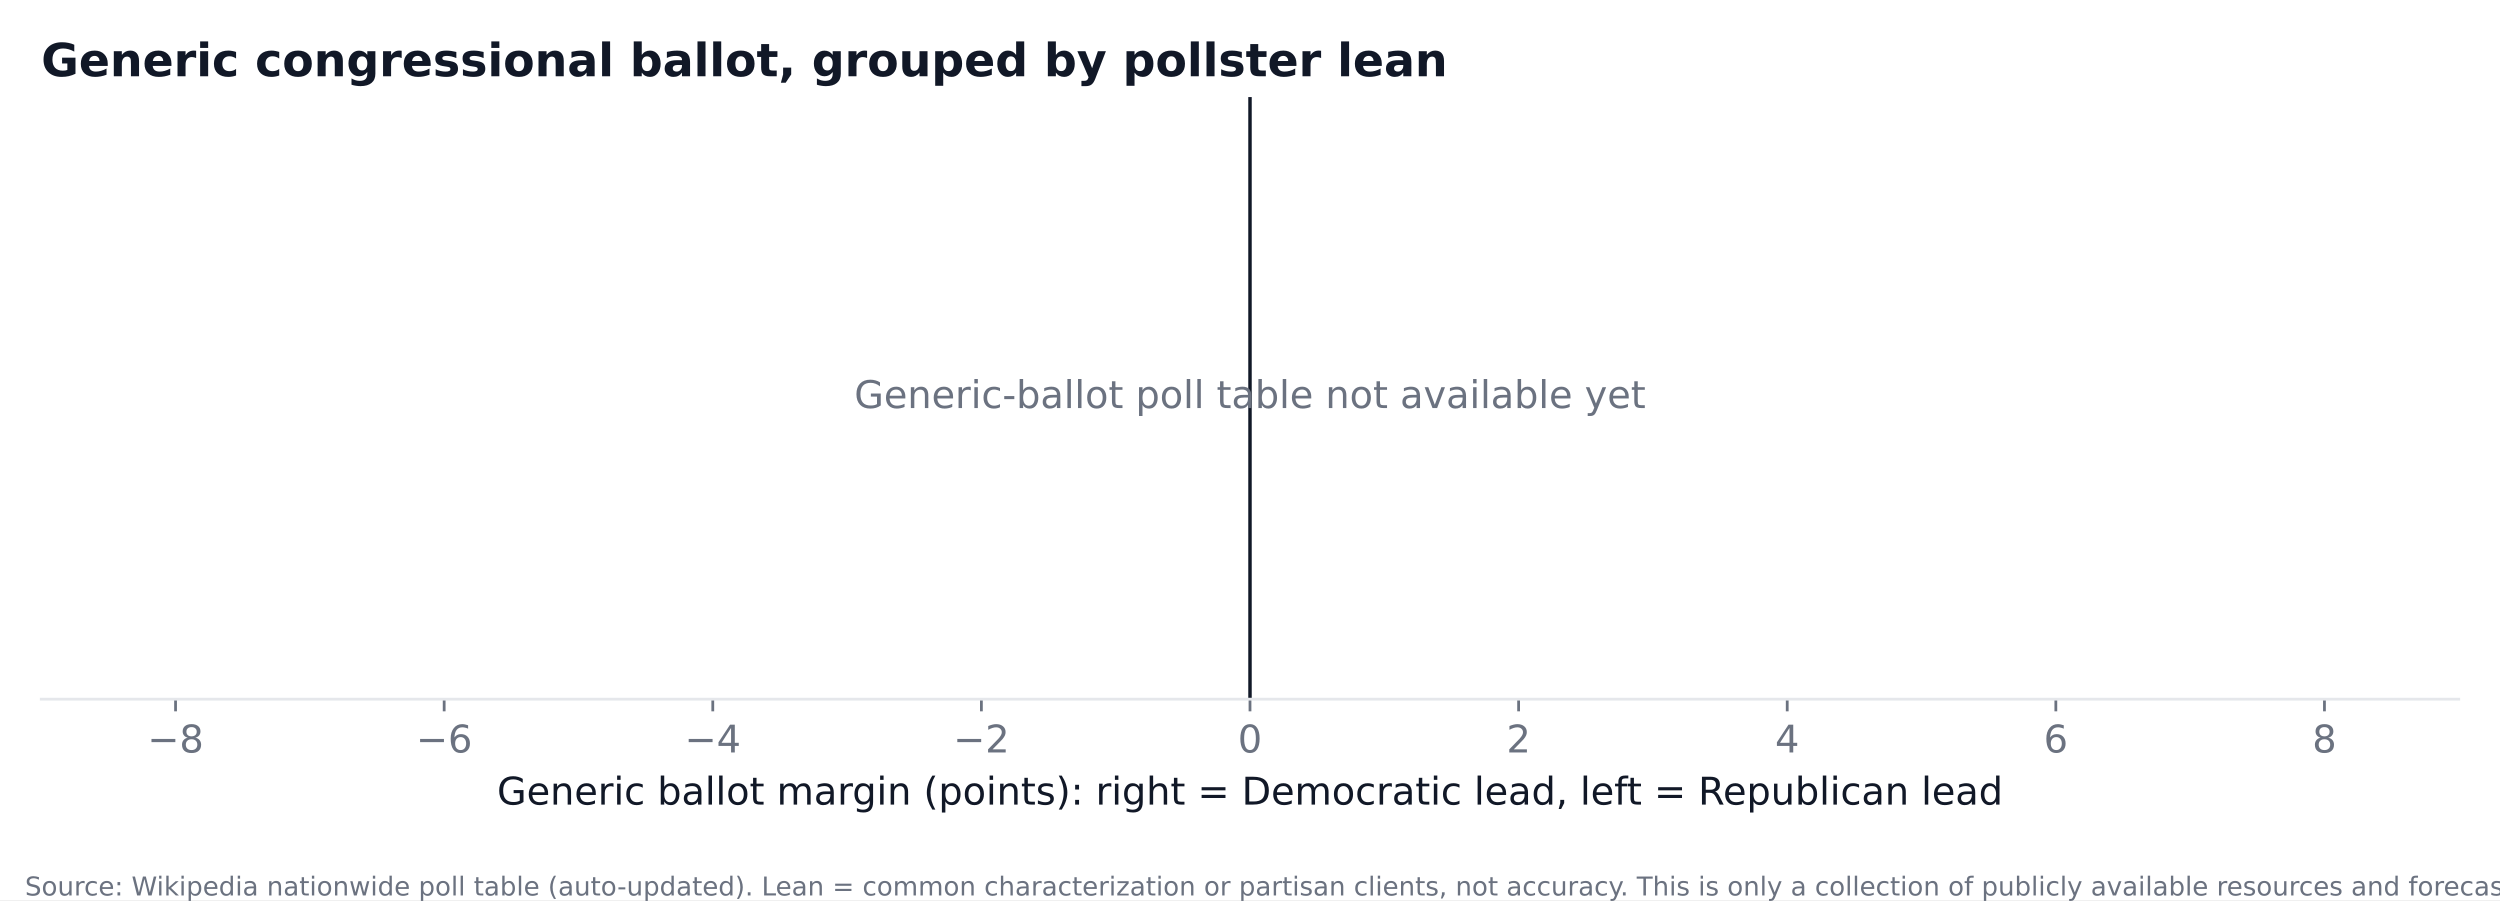
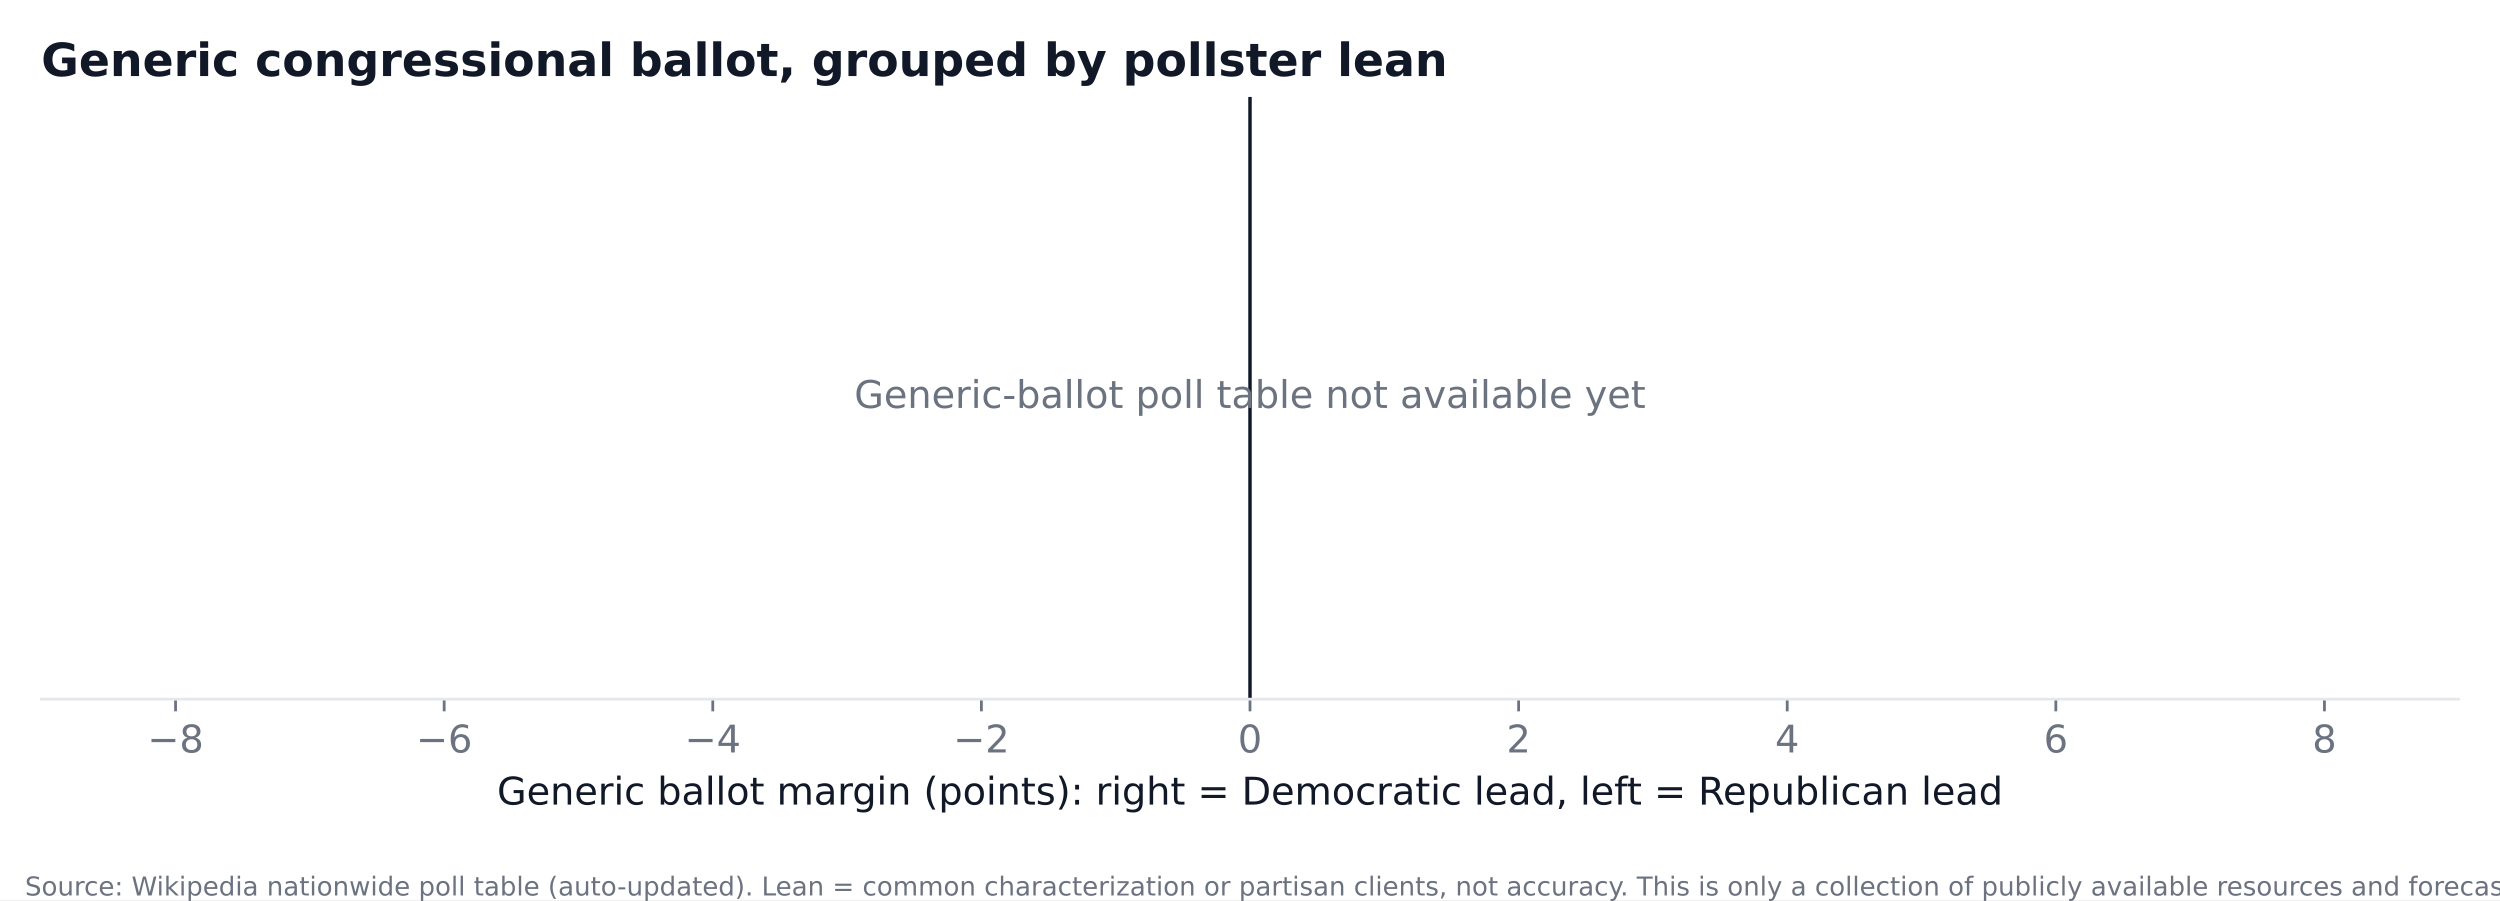
<svg xmlns="http://www.w3.org/2000/svg" xmlns:xlink="http://www.w3.org/1999/xlink" width="720pt" height="259.2pt" viewBox="0 0 720 259.2" version="1.1">
  <defs>
    <style type="text/css">*{stroke-linejoin: round; stroke-linecap: butt}</style>
  </defs>
  <g id="figure_1">
    <g id="patch_1">
      <path d="M 0 259.2  L 720 259.2  L 720 0  L 0 0  z " style="fill: #ffffff" />
    </g>
    <g id="axes_1">
      <g id="patch_2">
-         <path d="M 11.88 201.36  L 708.12 201.36  L 708.12 27.96  L 11.88 27.96  z " style="fill: #ffffff" />
+         <path d="M 11.88 201.359  L 708.12 201.359  L 708.12 27.909  L 11.88 27.909  z " style="fill: #ffffff" />
      </g>
      <g id="matplotlib.axis_1">
        <g id="xtick_1">
          <g id="line2d_1">
            <defs>
-               <path id="m5bef42261f" d="M 0 0  L 0 3.5  " style="stroke: #6b7280; stroke-width: 0.8" />
+               <path id="mbf6e71ff6b" d="M 0 0  L 0 3.5  " style="stroke: #6b7280; stroke-width: 0.8" />
            </defs>
            <g>
-               <use xlink:href="#m5bef42261f" x="50.56" y="201.36" style="fill: #6b7280; stroke: #6b7280; stroke-width: 0.8" />
+               <use xlink:href="#mbf6e71ff6b" x="50.56" y="201.359" style="fill: #6b7280; stroke: #6b7280; stroke-width: 0.8" />
            </g>
          </g>
          <g id="text_1">
-             <text style="font-size: 11px; font-family: 'DejaVu Sans'; text-anchor: middle; fill: #6b7280" x="50.56" y="216.717" transform="rotate(-0 50.56 216.7174)">−8</text>
+             <text style="font-size: 11px; font-family: 'DejaVu Sans'; text-anchor: middle; fill: #6b7280" x="50.56" y="216.716" transform="rotate(-0 50.56 216.7161)">−8</text>
          </g>
        </g>
        <g id="xtick_2">
          <g id="line2d_2">
            <g>
-               <use xlink:href="#m5bef42261f" x="127.92" y="201.36" style="fill: #6b7280; stroke: #6b7280; stroke-width: 0.8" />
+               <use xlink:href="#mbf6e71ff6b" x="127.92" y="201.359" style="fill: #6b7280; stroke: #6b7280; stroke-width: 0.8" />
            </g>
          </g>
          <g id="text_2">
-             <text style="font-size: 11px; font-family: 'DejaVu Sans'; text-anchor: middle; fill: #6b7280" x="127.92" y="216.717" transform="rotate(-0 127.92 216.7174)">−6</text>
+             <text style="font-size: 11px; font-family: 'DejaVu Sans'; text-anchor: middle; fill: #6b7280" x="127.92" y="216.716" transform="rotate(-0 127.92 216.7161)">−6</text>
          </g>
        </g>
        <g id="xtick_3">
          <g id="line2d_3">
            <g>
-               <use xlink:href="#m5bef42261f" x="205.28" y="201.36" style="fill: #6b7280; stroke: #6b7280; stroke-width: 0.8" />
+               <use xlink:href="#mbf6e71ff6b" x="205.28" y="201.359" style="fill: #6b7280; stroke: #6b7280; stroke-width: 0.8" />
            </g>
          </g>
          <g id="text_3">
-             <text style="font-size: 11px; font-family: 'DejaVu Sans'; text-anchor: middle; fill: #6b7280" x="205.28" y="216.717" transform="rotate(-0 205.28 216.7174)">−4</text>
+             <text style="font-size: 11px; font-family: 'DejaVu Sans'; text-anchor: middle; fill: #6b7280" x="205.28" y="216.716" transform="rotate(-0 205.28 216.7161)">−4</text>
          </g>
        </g>
        <g id="xtick_4">
          <g id="line2d_4">
            <g>
-               <use xlink:href="#m5bef42261f" x="282.64" y="201.36" style="fill: #6b7280; stroke: #6b7280; stroke-width: 0.8" />
+               <use xlink:href="#mbf6e71ff6b" x="282.64" y="201.359" style="fill: #6b7280; stroke: #6b7280; stroke-width: 0.8" />
            </g>
          </g>
          <g id="text_4">
-             <text style="font-size: 11px; font-family: 'DejaVu Sans'; text-anchor: middle; fill: #6b7280" x="282.64" y="216.717" transform="rotate(-0 282.64 216.7174)">−2</text>
+             <text style="font-size: 11px; font-family: 'DejaVu Sans'; text-anchor: middle; fill: #6b7280" x="282.64" y="216.716" transform="rotate(-0 282.64 216.7161)">−2</text>
          </g>
        </g>
        <g id="xtick_5">
          <g id="line2d_5">
            <g>
-               <use xlink:href="#m5bef42261f" x="360" y="201.36" style="fill: #6b7280; stroke: #6b7280; stroke-width: 0.8" />
+               <use xlink:href="#mbf6e71ff6b" x="360" y="201.359" style="fill: #6b7280; stroke: #6b7280; stroke-width: 0.8" />
            </g>
          </g>
          <g id="text_5">
-             <text style="font-size: 11px; font-family: 'DejaVu Sans'; text-anchor: middle; fill: #6b7280" x="360" y="216.717" transform="rotate(-0 360 216.7174)">0</text>
+             <text style="font-size: 11px; font-family: 'DejaVu Sans'; text-anchor: middle; fill: #6b7280" x="360" y="216.716" transform="rotate(-0 360 216.7161)">0</text>
          </g>
        </g>
        <g id="xtick_6">
          <g id="line2d_6">
            <g>
-               <use xlink:href="#m5bef42261f" x="437.36" y="201.36" style="fill: #6b7280; stroke: #6b7280; stroke-width: 0.8" />
+               <use xlink:href="#mbf6e71ff6b" x="437.36" y="201.359" style="fill: #6b7280; stroke: #6b7280; stroke-width: 0.8" />
            </g>
          </g>
          <g id="text_6">
-             <text style="font-size: 11px; font-family: 'DejaVu Sans'; text-anchor: middle; fill: #6b7280" x="437.36" y="216.717" transform="rotate(-0 437.36 216.7174)">2</text>
+             <text style="font-size: 11px; font-family: 'DejaVu Sans'; text-anchor: middle; fill: #6b7280" x="437.36" y="216.716" transform="rotate(-0 437.36 216.7161)">2</text>
          </g>
        </g>
        <g id="xtick_7">
          <g id="line2d_7">
            <g>
-               <use xlink:href="#m5bef42261f" x="514.72" y="201.36" style="fill: #6b7280; stroke: #6b7280; stroke-width: 0.8" />
+               <use xlink:href="#mbf6e71ff6b" x="514.72" y="201.359" style="fill: #6b7280; stroke: #6b7280; stroke-width: 0.8" />
            </g>
          </g>
          <g id="text_7">
-             <text style="font-size: 11px; font-family: 'DejaVu Sans'; text-anchor: middle; fill: #6b7280" x="514.72" y="216.717" transform="rotate(-0 514.72 216.7174)">4</text>
+             <text style="font-size: 11px; font-family: 'DejaVu Sans'; text-anchor: middle; fill: #6b7280" x="514.72" y="216.716" transform="rotate(-0 514.72 216.7161)">4</text>
          </g>
        </g>
        <g id="xtick_8">
          <g id="line2d_8">
            <g>
-               <use xlink:href="#m5bef42261f" x="592.08" y="201.36" style="fill: #6b7280; stroke: #6b7280; stroke-width: 0.8" />
+               <use xlink:href="#mbf6e71ff6b" x="592.08" y="201.359" style="fill: #6b7280; stroke: #6b7280; stroke-width: 0.8" />
            </g>
          </g>
          <g id="text_8">
-             <text style="font-size: 11px; font-family: 'DejaVu Sans'; text-anchor: middle; fill: #6b7280" x="592.08" y="216.717" transform="rotate(-0 592.08 216.7174)">6</text>
+             <text style="font-size: 11px; font-family: 'DejaVu Sans'; text-anchor: middle; fill: #6b7280" x="592.08" y="216.716" transform="rotate(-0 592.08 216.7161)">6</text>
          </g>
        </g>
        <g id="xtick_9">
          <g id="line2d_9">
            <g>
-               <use xlink:href="#m5bef42261f" x="669.44" y="201.36" style="fill: #6b7280; stroke: #6b7280; stroke-width: 0.8" />
+               <use xlink:href="#mbf6e71ff6b" x="669.44" y="201.359" style="fill: #6b7280; stroke: #6b7280; stroke-width: 0.8" />
            </g>
          </g>
          <g id="text_9">
-             <text style="font-size: 11px; font-family: 'DejaVu Sans'; text-anchor: middle; fill: #6b7280" x="669.44" y="216.717" transform="rotate(-0 669.44 216.7174)">8</text>
+             <text style="font-size: 11px; font-family: 'DejaVu Sans'; text-anchor: middle; fill: #6b7280" x="669.44" y="216.716" transform="rotate(-0 669.44 216.7161)">8</text>
          </g>
        </g>
        <g id="text_10">
-           <text style="font-size: 11px; font-family: 'DejaVu Sans'; text-anchor: middle; fill: #111827" x="360" y="231.718" transform="rotate(-0 360 231.7183)">Generic ballot margin (points): right = Democratic lead, left = Republican lead</text>
+           <text style="font-size: 11px; font-family: 'DejaVu Sans'; text-anchor: middle; fill: #111827" x="360" y="231.717" transform="rotate(-0 360 231.717)">Generic ballot margin (points): right = Democratic lead, left = Republican lead</text>
        </g>
      </g>
      <g id="matplotlib.axis_2" />
      <g id="line2d_10">
-         <path d="M 360 201.36  L 360 27.96  " clip-path="url(#pc5f4b6686b)" style="fill: none; stroke: #111827; stroke-linecap: square" />
+         <path d="M 360 201.359  L 360 27.909  " clip-path="url(#p57e9d3b10f)" style="fill: none; stroke: #111827; stroke-linecap: square" />
      </g>
      <g id="patch_3">
-         <path d="M 11.88 201.36  L 708.12 201.36  " style="fill: none; stroke: #e5e7eb; stroke-width: 0.8; stroke-linejoin: miter; stroke-linecap: square" />
+         <path d="M 11.88 201.359  L 708.12 201.359  " style="fill: none; stroke: #e5e7eb; stroke-width: 0.8; stroke-linejoin: miter; stroke-linecap: square" />
      </g>
      <g id="text_11">
-         <text style="font-size: 11px; font-family: 'DejaVu Sans'; text-anchor: middle; fill: #6b7280" x="360" y="117.518" transform="rotate(-0 360 117.5179)">Generic-ballot poll table not available yet</text>
+         <text style="font-size: 11px; font-family: 'DejaVu Sans'; text-anchor: middle; fill: #6b7280" x="360" y="117.492" transform="rotate(-0 360 117.4916)">Generic-ballot poll table not available yet</text>
      </g>
      <g id="text_12">
-         <text style="font-weight: 700; font-size: 13.2px; font-family: 'DejaVu Sans'; text-anchor: start; fill: #111827" x="11.88" y="21.96" transform="rotate(-0 11.88 21.96)">Generic congressional ballot, grouped by pollster lean</text>
+         <text style="font-weight: 700; font-size: 13.2px; font-family: 'DejaVu Sans'; text-anchor: start; fill: #111827" x="11.88" y="21.909" transform="rotate(-0 11.88 21.90891)">Generic congressional ballot, grouped by pollster lean</text>
      </g>
    </g>
    <g id="text_13">
      <text style="font-size: 7.5px; font-family: 'DejaVu Sans'; text-anchor: start; fill: #6b7280" x="7.2" y="257.904" transform="rotate(-0 7.2 257.904)">Source: Wikipedia nationwide poll table (auto-updated). Lean = common characterization or partisan clients, not accuracy. This is only a collection of publicly available resources and forecasts. The creator is neutral and does not support any political party, candidate or ideology.</text>
    </g>
  </g>
  <defs>
-     <clipPath id="pc5f4b6686b">
-       <rect x="11.88" y="27.96" width="696.24" height="173.4" />
+     <clipPath id="p57e9d3b10f">
+       <rect x="11.88" y="27.909" width="696.24" height="173.45" />
    </clipPath>
  </defs>
</svg>
